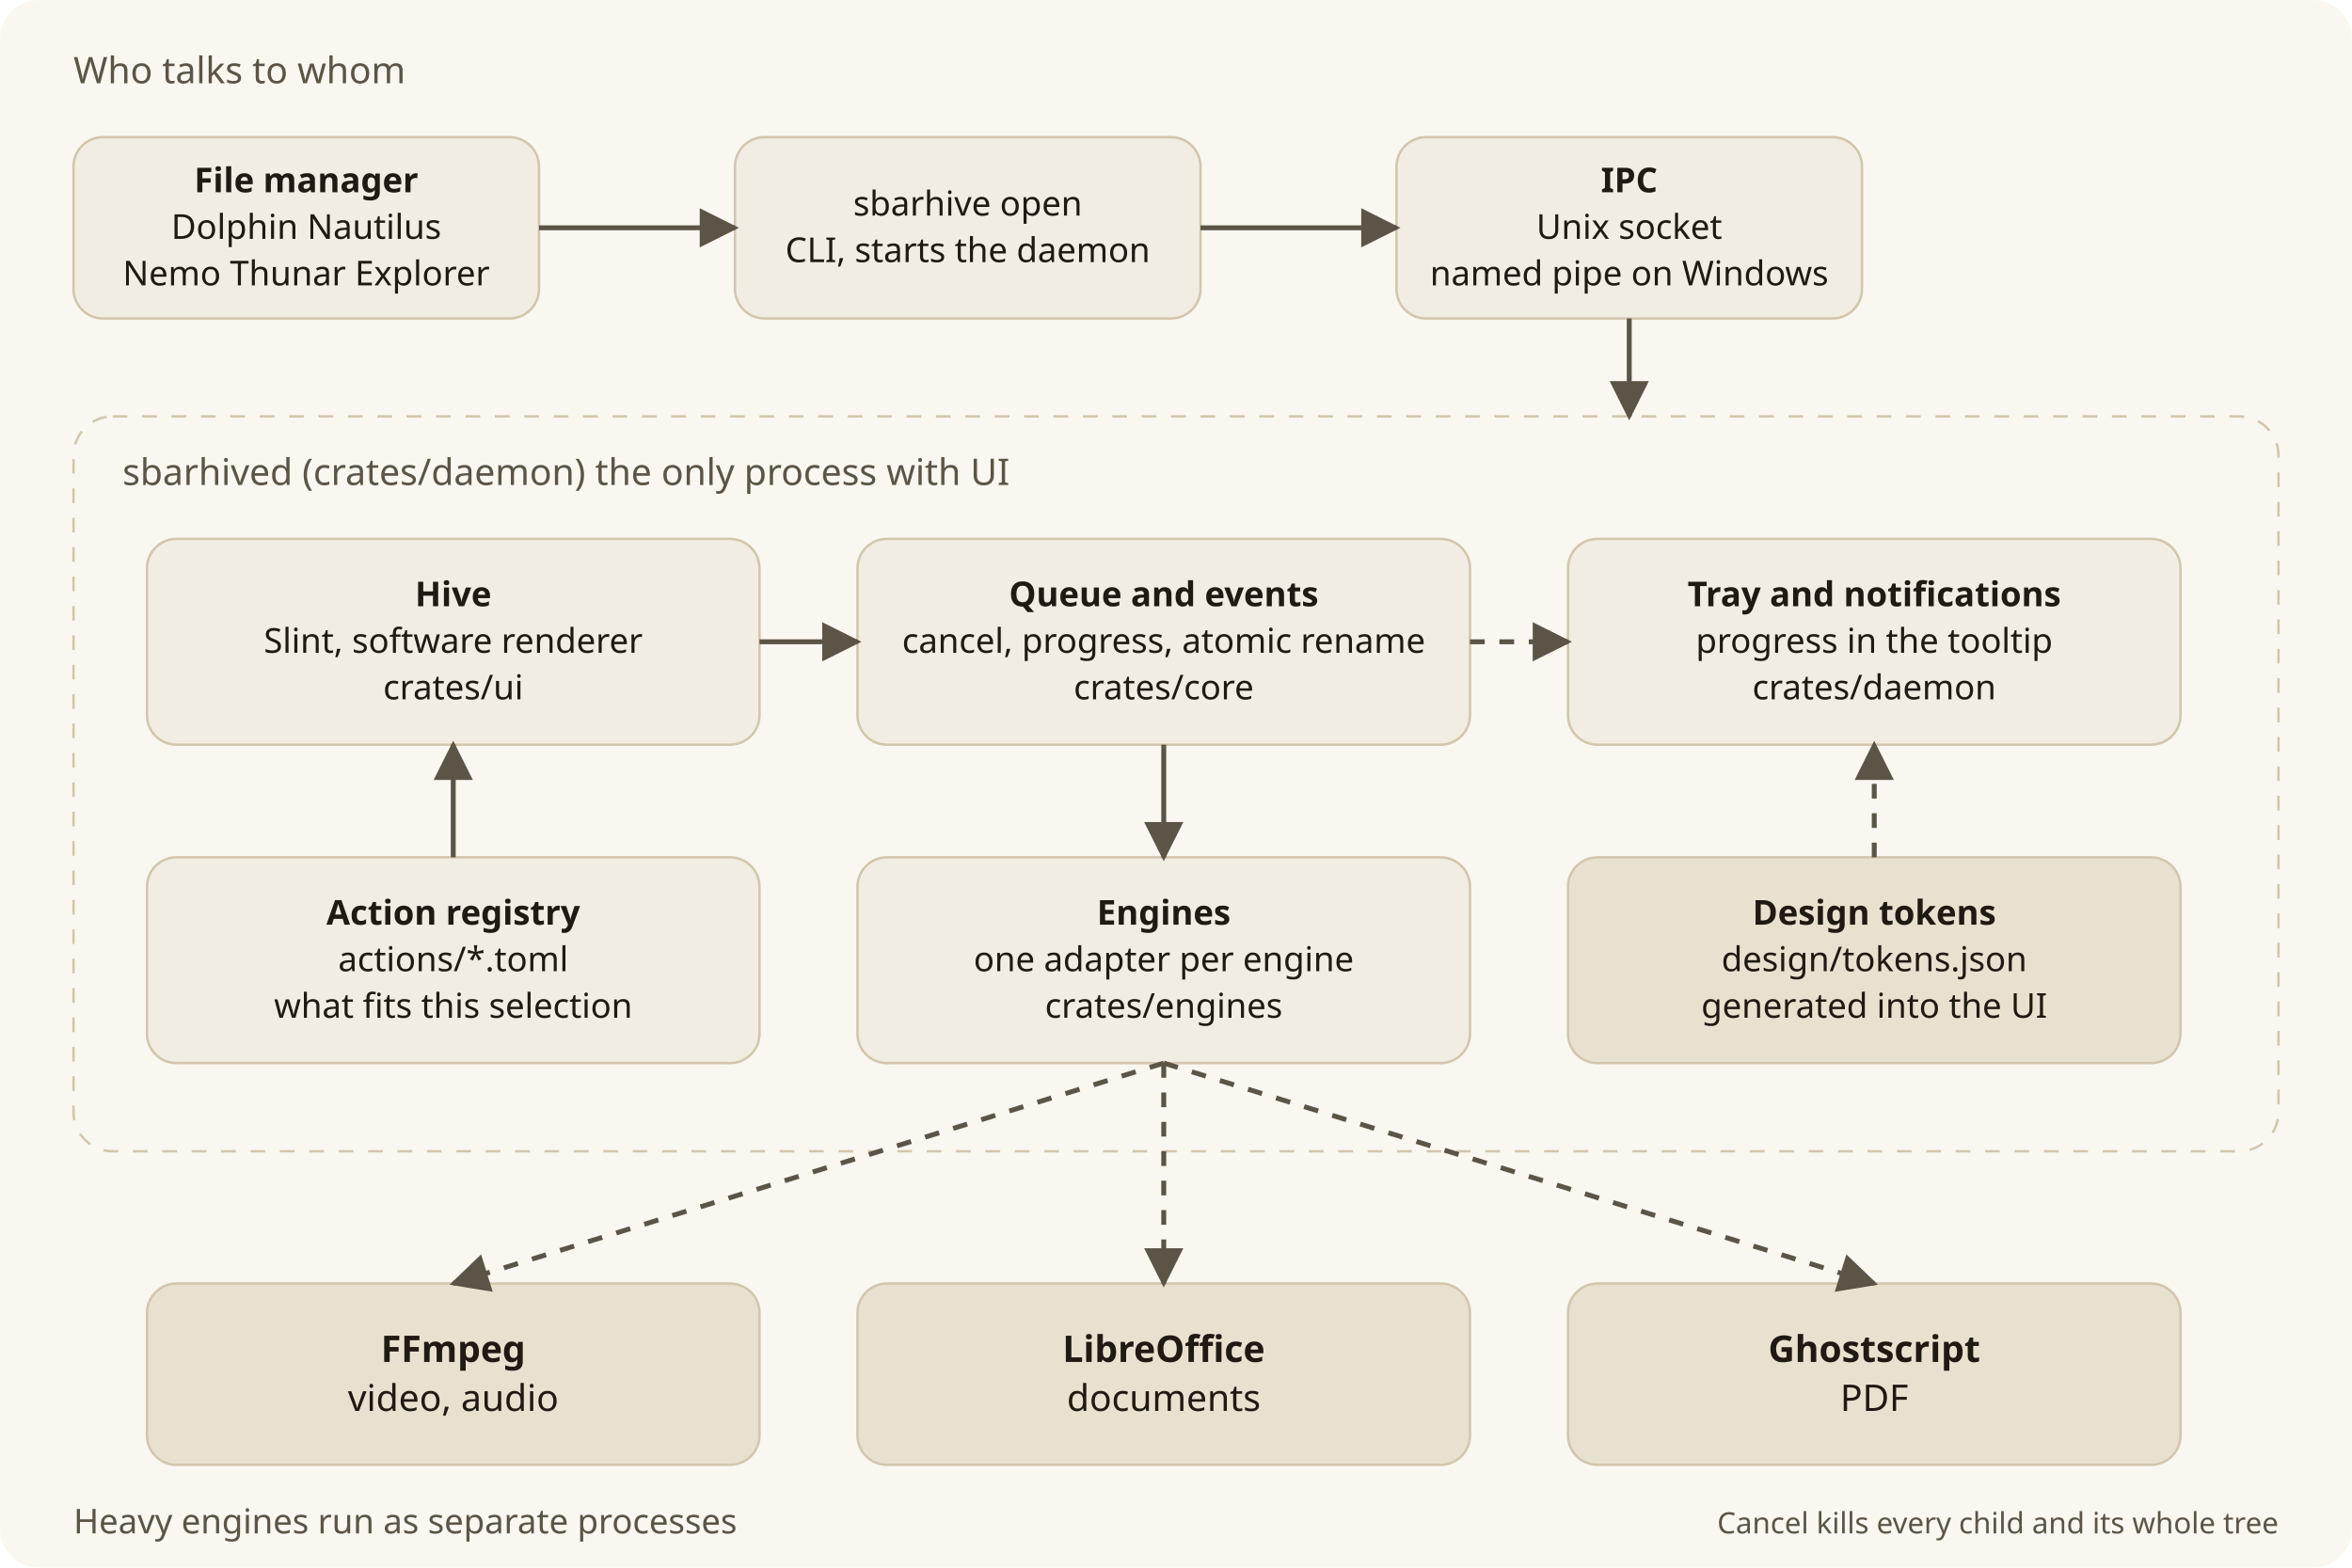
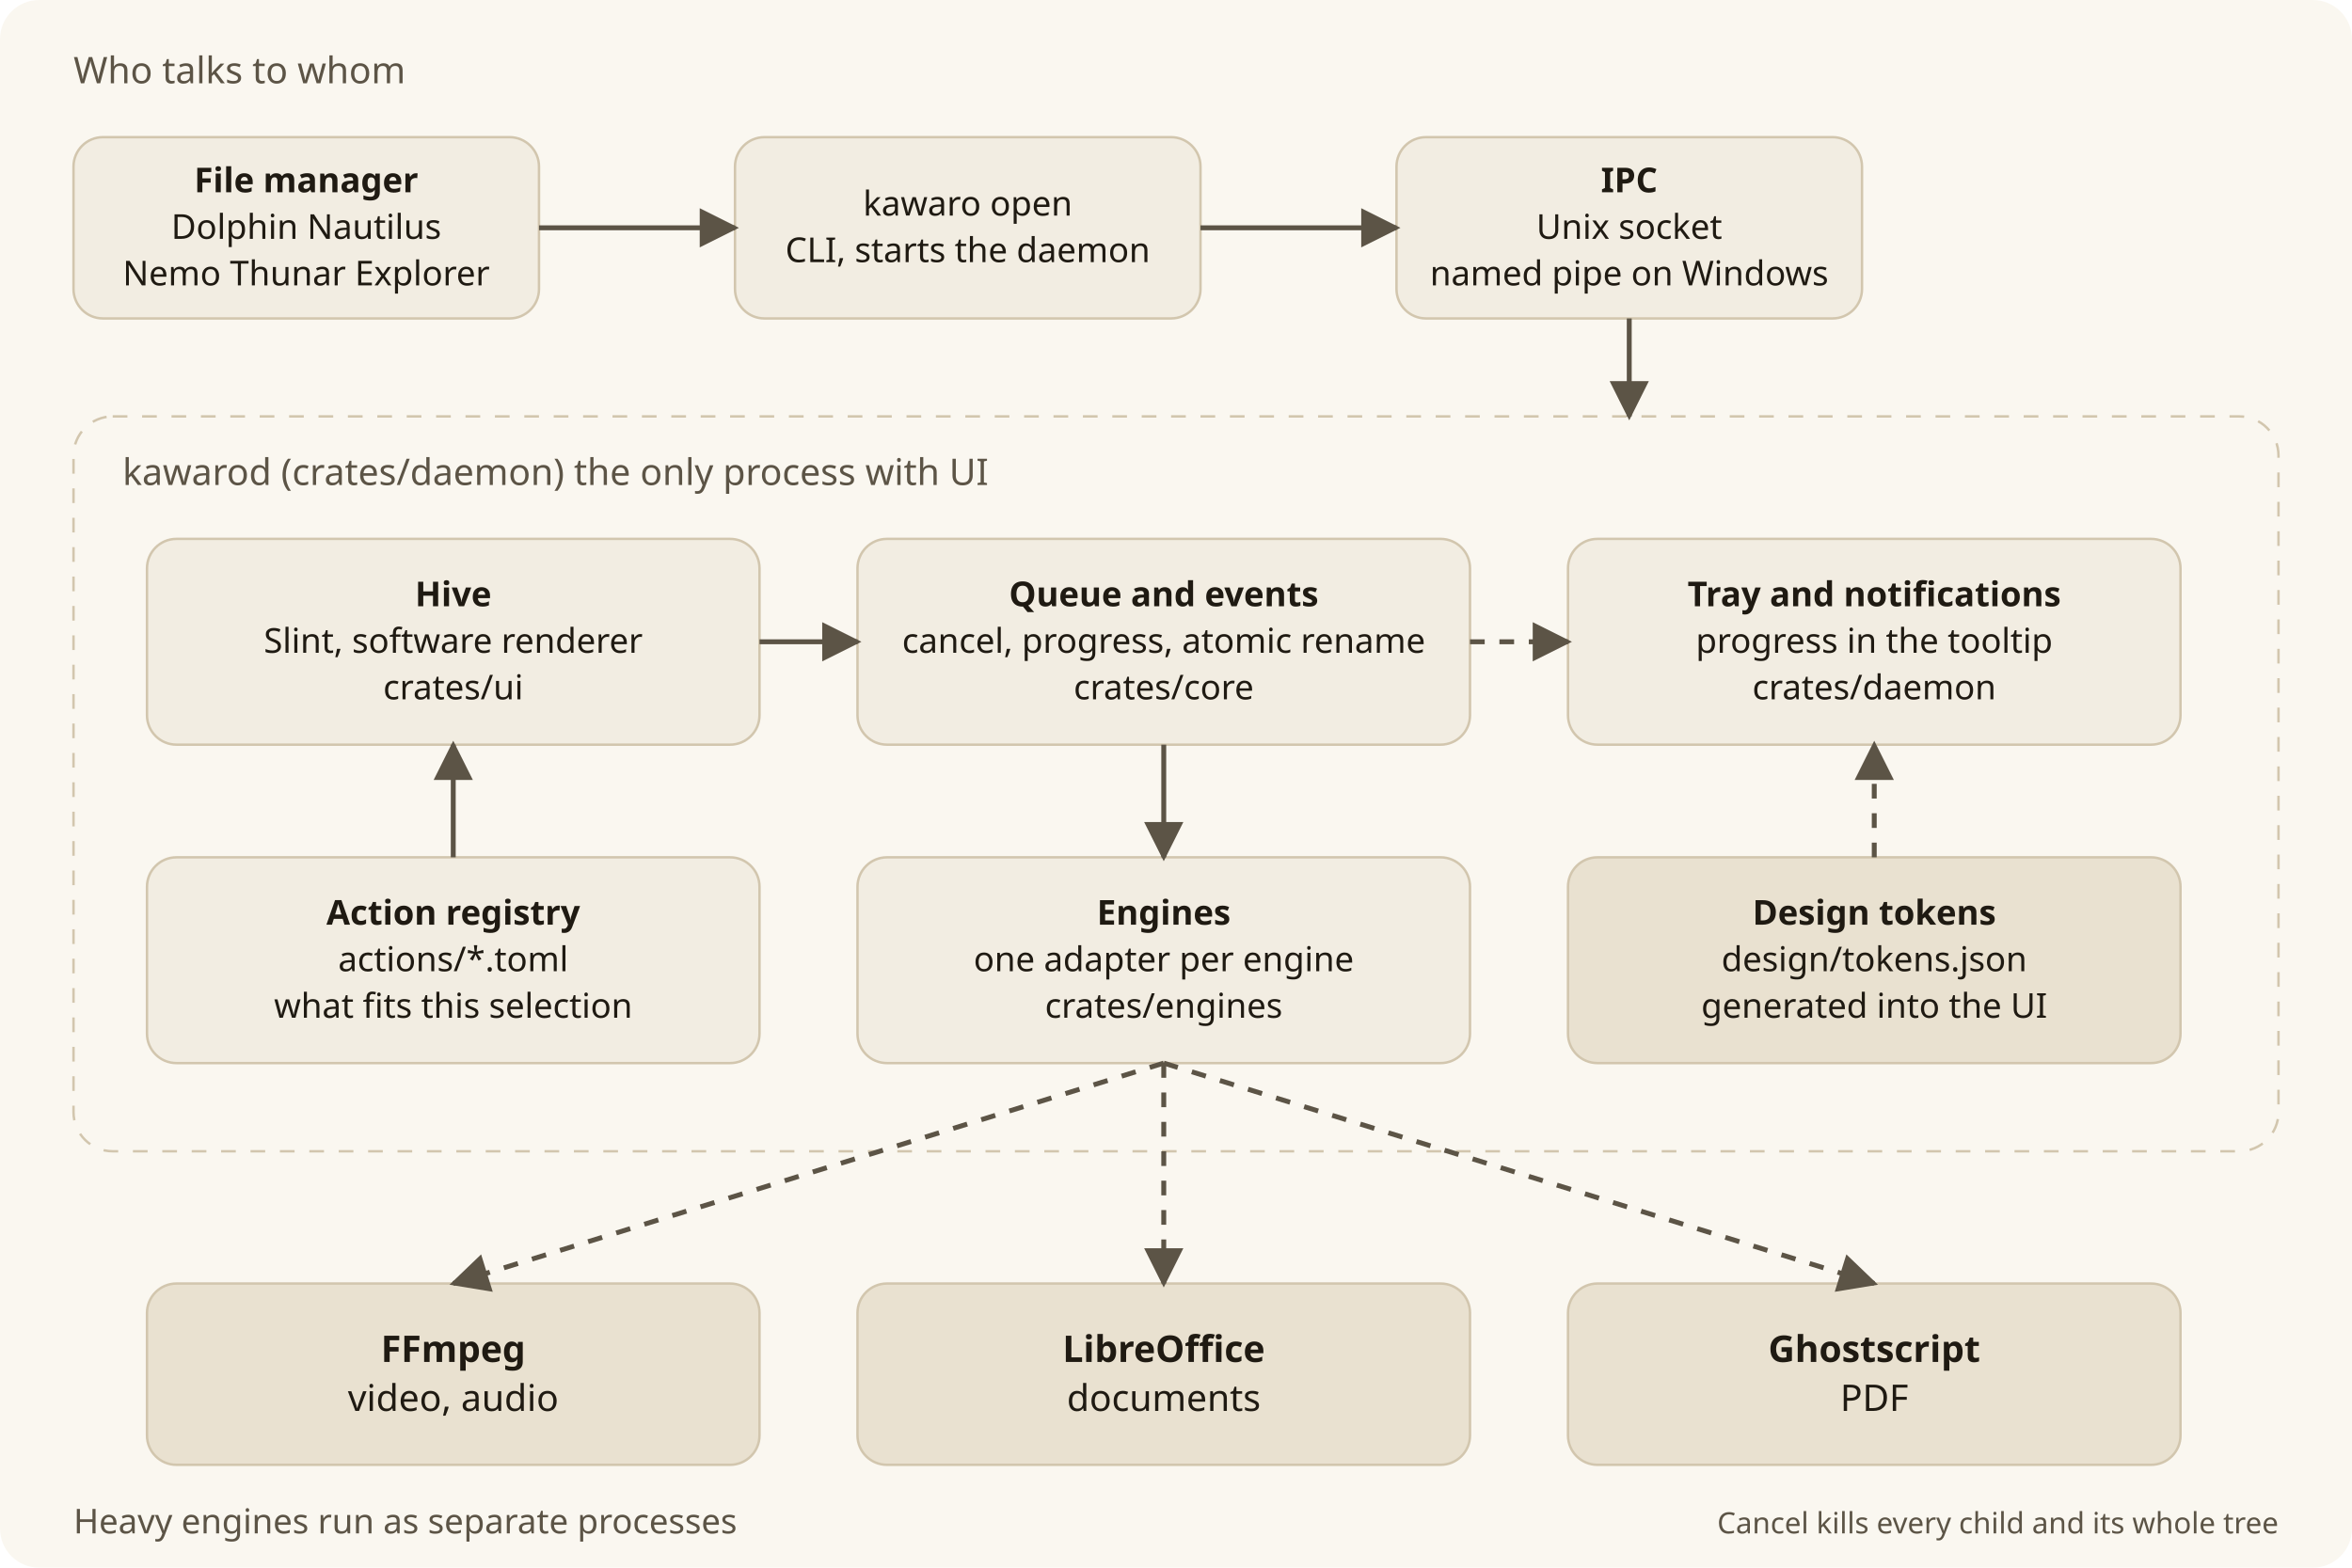
<svg xmlns="http://www.w3.org/2000/svg" viewBox="0 0 960 640" role="img" aria-labelledby="t d" width="960" height="640">
  <style>
.box{fill:#F2EDE2;stroke:#D2C6AE;stroke-width:1}
.box2{fill:#E9E1D0;stroke:#D2C6AE;stroke-width:1}
.zone{fill:#FAF7F0;stroke:#D2C6AE;stroke-width:1;stroke-dasharray:6 6}
.hot{fill:#D9921A;stroke:#D9921A}
.hex{fill:#E9E1D0;stroke:#D2C6AE;stroke-width:1}
.hexhot{fill:#D9921A;stroke:#D9921A}
.hexc{fill:#DFD3BB;stroke:#D2C6AE;stroke-width:1}
.t{fill:#1F1A12} .t2{fill:#5C5446}
- .hot-t{fill:#3A2500} .hexhot-t{fill:#3A2500}
+ .hot-t{fill:#1F1200} .hexhot-t{fill:#1F1200}
.ln{stroke:#5C5446;stroke-width:2;fill:none}
.head{fill:#5C5446}
text{font-family:"IBM Plex Sans Arabic", "IBM Plex Sans", system-ui, sans-serif}
</style>
  <rect width="960" height="640" fill="#FAF7F0" rx="16" />
  <defs>
    <marker id="a" viewBox="0 0 10 10" refX="9" refY="5" markerWidth="8" markerHeight="8" orient="auto-start-reverse">
      <path d="M0 0L10 5L0 10Z" fill="#5C5446" />
    </marker>
  </defs>
  <text class="head" x="30.0" y="34" text-anchor="start" font-size="15">Who talks to whom</text>
  <rect class="box" x="30.0" y="56" width="190" height="74" rx="12" />
  <text class="t box-t" x="125.0" y="78.5" text-anchor="middle" font-size="14" font-weight="600">File manager</text>
  <text class="t box-t" x="125.0" y="97.5" text-anchor="middle" font-size="14">Dolphin Nautilus</text>
  <text class="t box-t" x="125.0" y="116.5" text-anchor="middle" font-size="14">Nemo Thunar Explorer</text>
  <rect class="box" x="300.0" y="56" width="190" height="74" rx="12" />
-   <text class="t box-t" x="395.0" y="88.0" text-anchor="middle" font-size="14" font-family="ui-monospace, 'IBM Plex Mono', monospace">sbarhive open</text>
+   <text class="t box-t" x="395.0" y="88.0" text-anchor="middle" font-size="14" font-family="ui-monospace, 'IBM Plex Mono', monospace">kawaro open</text>
  <text class="t box-t" x="395.0" y="107.0" text-anchor="middle" font-size="14">CLI, starts the daemon</text>
  <rect class="box" x="570.0" y="56" width="190" height="74" rx="12" />
  <text class="t box-t" x="665.0" y="78.5" text-anchor="middle" font-size="14" font-weight="600">IPC</text>
  <text class="t box-t" x="665.0" y="97.5" text-anchor="middle" font-size="14">Unix socket</text>
  <text class="t box-t" x="665.0" y="116.5" text-anchor="middle" font-size="14">named pipe on Windows</text>
  <line class="ln" x1="220.0" y1="93" x2="300.0" y2="93" marker-end="url(#a)" />
  <line class="ln" x1="490.0" y1="93" x2="570.0" y2="93" marker-end="url(#a)" />
  <rect class="zone" x="30.0" y="170" width="900" height="300" rx="16" />
-   <text class="head" x="50.0" y="198" text-anchor="start" font-size="15">sbarhived  (crates/daemon)  the only process with UI</text>
+   <text class="head" x="50.0" y="198" text-anchor="start" font-size="15">kawarod  (crates/daemon)  the only process with UI</text>
  <rect class="box" x="60.0" y="220" width="250" height="84" rx="12" />
  <text class="t box-t" x="185.0" y="247.5" text-anchor="middle" font-size="14" font-weight="600">Hive</text>
  <text class="t box-t" x="185.0" y="266.5" text-anchor="middle" font-size="14">Slint, software renderer</text>
  <text class="t box-t" x="185.0" y="285.5" text-anchor="middle" font-size="14">crates/ui</text>
  <rect class="box" x="350.0" y="220" width="250" height="84" rx="12" />
  <text class="t box-t" x="475.0" y="247.5" text-anchor="middle" font-size="14" font-weight="600">Queue and events</text>
  <text class="t box-t" x="475.0" y="266.5" text-anchor="middle" font-size="14">cancel, progress, atomic rename</text>
  <text class="t box-t" x="475.0" y="285.5" text-anchor="middle" font-size="14">crates/core</text>
  <rect class="box" x="640.0" y="220" width="250" height="84" rx="12" />
  <text class="t box-t" x="765.0" y="247.5" text-anchor="middle" font-size="14" font-weight="600">Tray and notifications</text>
  <text class="t box-t" x="765.0" y="266.5" text-anchor="middle" font-size="14">progress in the tooltip</text>
  <text class="t box-t" x="765.0" y="285.5" text-anchor="middle" font-size="14">crates/daemon</text>
  <rect class="box" x="60.0" y="350" width="250" height="84" rx="12" />
  <text class="t box-t" x="185.0" y="377.5" text-anchor="middle" font-size="14" font-weight="600">Action registry</text>
  <text class="t box-t" x="185.0" y="396.5" text-anchor="middle" font-size="14">actions/*.toml</text>
  <text class="t box-t" x="185.0" y="415.5" text-anchor="middle" font-size="14">what fits this selection</text>
  <rect class="box" x="350.0" y="350" width="250" height="84" rx="12" />
  <text class="t box-t" x="475.0" y="377.5" text-anchor="middle" font-size="14" font-weight="600">Engines</text>
  <text class="t box-t" x="475.0" y="396.5" text-anchor="middle" font-size="14">one adapter per engine</text>
  <text class="t box-t" x="475.0" y="415.5" text-anchor="middle" font-size="14">crates/engines</text>
  <rect class="box2" x="640.0" y="350" width="250" height="84" rx="12" />
  <text class="t box2-t" x="765.0" y="377.5" text-anchor="middle" font-size="14" font-weight="600">Design tokens</text>
  <text class="t box2-t" x="765.0" y="396.5" text-anchor="middle" font-size="14">design/tokens.json</text>
  <text class="t box2-t" x="765.0" y="415.5" text-anchor="middle" font-size="14">generated into the UI</text>
  <line class="ln" x1="665.0" y1="130" x2="665.0" y2="170" marker-end="url(#a)" />
  <line class="ln" x1="185.0" y1="350" x2="185.0" y2="304" marker-end="url(#a)" />
  <line class="ln" x1="310.0" y1="262" x2="350.0" y2="262" marker-end="url(#a)" />
  <line class="ln" x1="475.0" y1="304" x2="475.0" y2="350" marker-end="url(#a)" />
  <line class="ln" x1="600.0" y1="262" x2="640.0" y2="262" marker-end="url(#a)" stroke-dasharray="6 6" />
  <line class="ln" x1="765.0" y1="350" x2="765.0" y2="304" marker-end="url(#a)" stroke-dasharray="6 6" />
  <text class="head" x="30.0" y="626" text-anchor="start" font-size="14">Heavy engines run as separate processes</text>
  <rect class="box2" x="60.0" y="524" width="250" height="74" rx="12" />
  <text class="t box2-t" x="185.0" y="556.0" text-anchor="middle" font-size="15" font-weight="600">FFmpeg</text>
  <text class="t box2-t" x="185.0" y="576.0" text-anchor="middle" font-size="15">video, audio</text>
  <line class="ln" x1="475.0" y1="434" x2="185.0" y2="524" marker-end="url(#a)" stroke-dasharray="6 6" />
  <rect class="box2" x="350.0" y="524" width="250" height="74" rx="12" />
  <text class="t box2-t" x="475.0" y="556.0" text-anchor="middle" font-size="15" font-weight="600">LibreOffice</text>
  <text class="t box2-t" x="475.0" y="576.0" text-anchor="middle" font-size="15">documents</text>
  <line class="ln" x1="475.0" y1="434" x2="475.0" y2="524" marker-end="url(#a)" stroke-dasharray="6 6" />
  <rect class="box2" x="640.0" y="524" width="250" height="74" rx="12" />
  <text class="t box2-t" x="765.0" y="556.0" text-anchor="middle" font-size="15" font-weight="600">Ghostscript</text>
  <text class="t box2-t" x="765.0" y="576.0" text-anchor="middle" font-size="15">PDF</text>
  <line class="ln" x1="475.0" y1="434" x2="765.0" y2="524" marker-end="url(#a)" stroke-dasharray="6 6" />
  <text class="t2" x="930.0" y="626" text-anchor="end" font-size="12">Cancel kills every child and its whole tree</text>
</svg>
